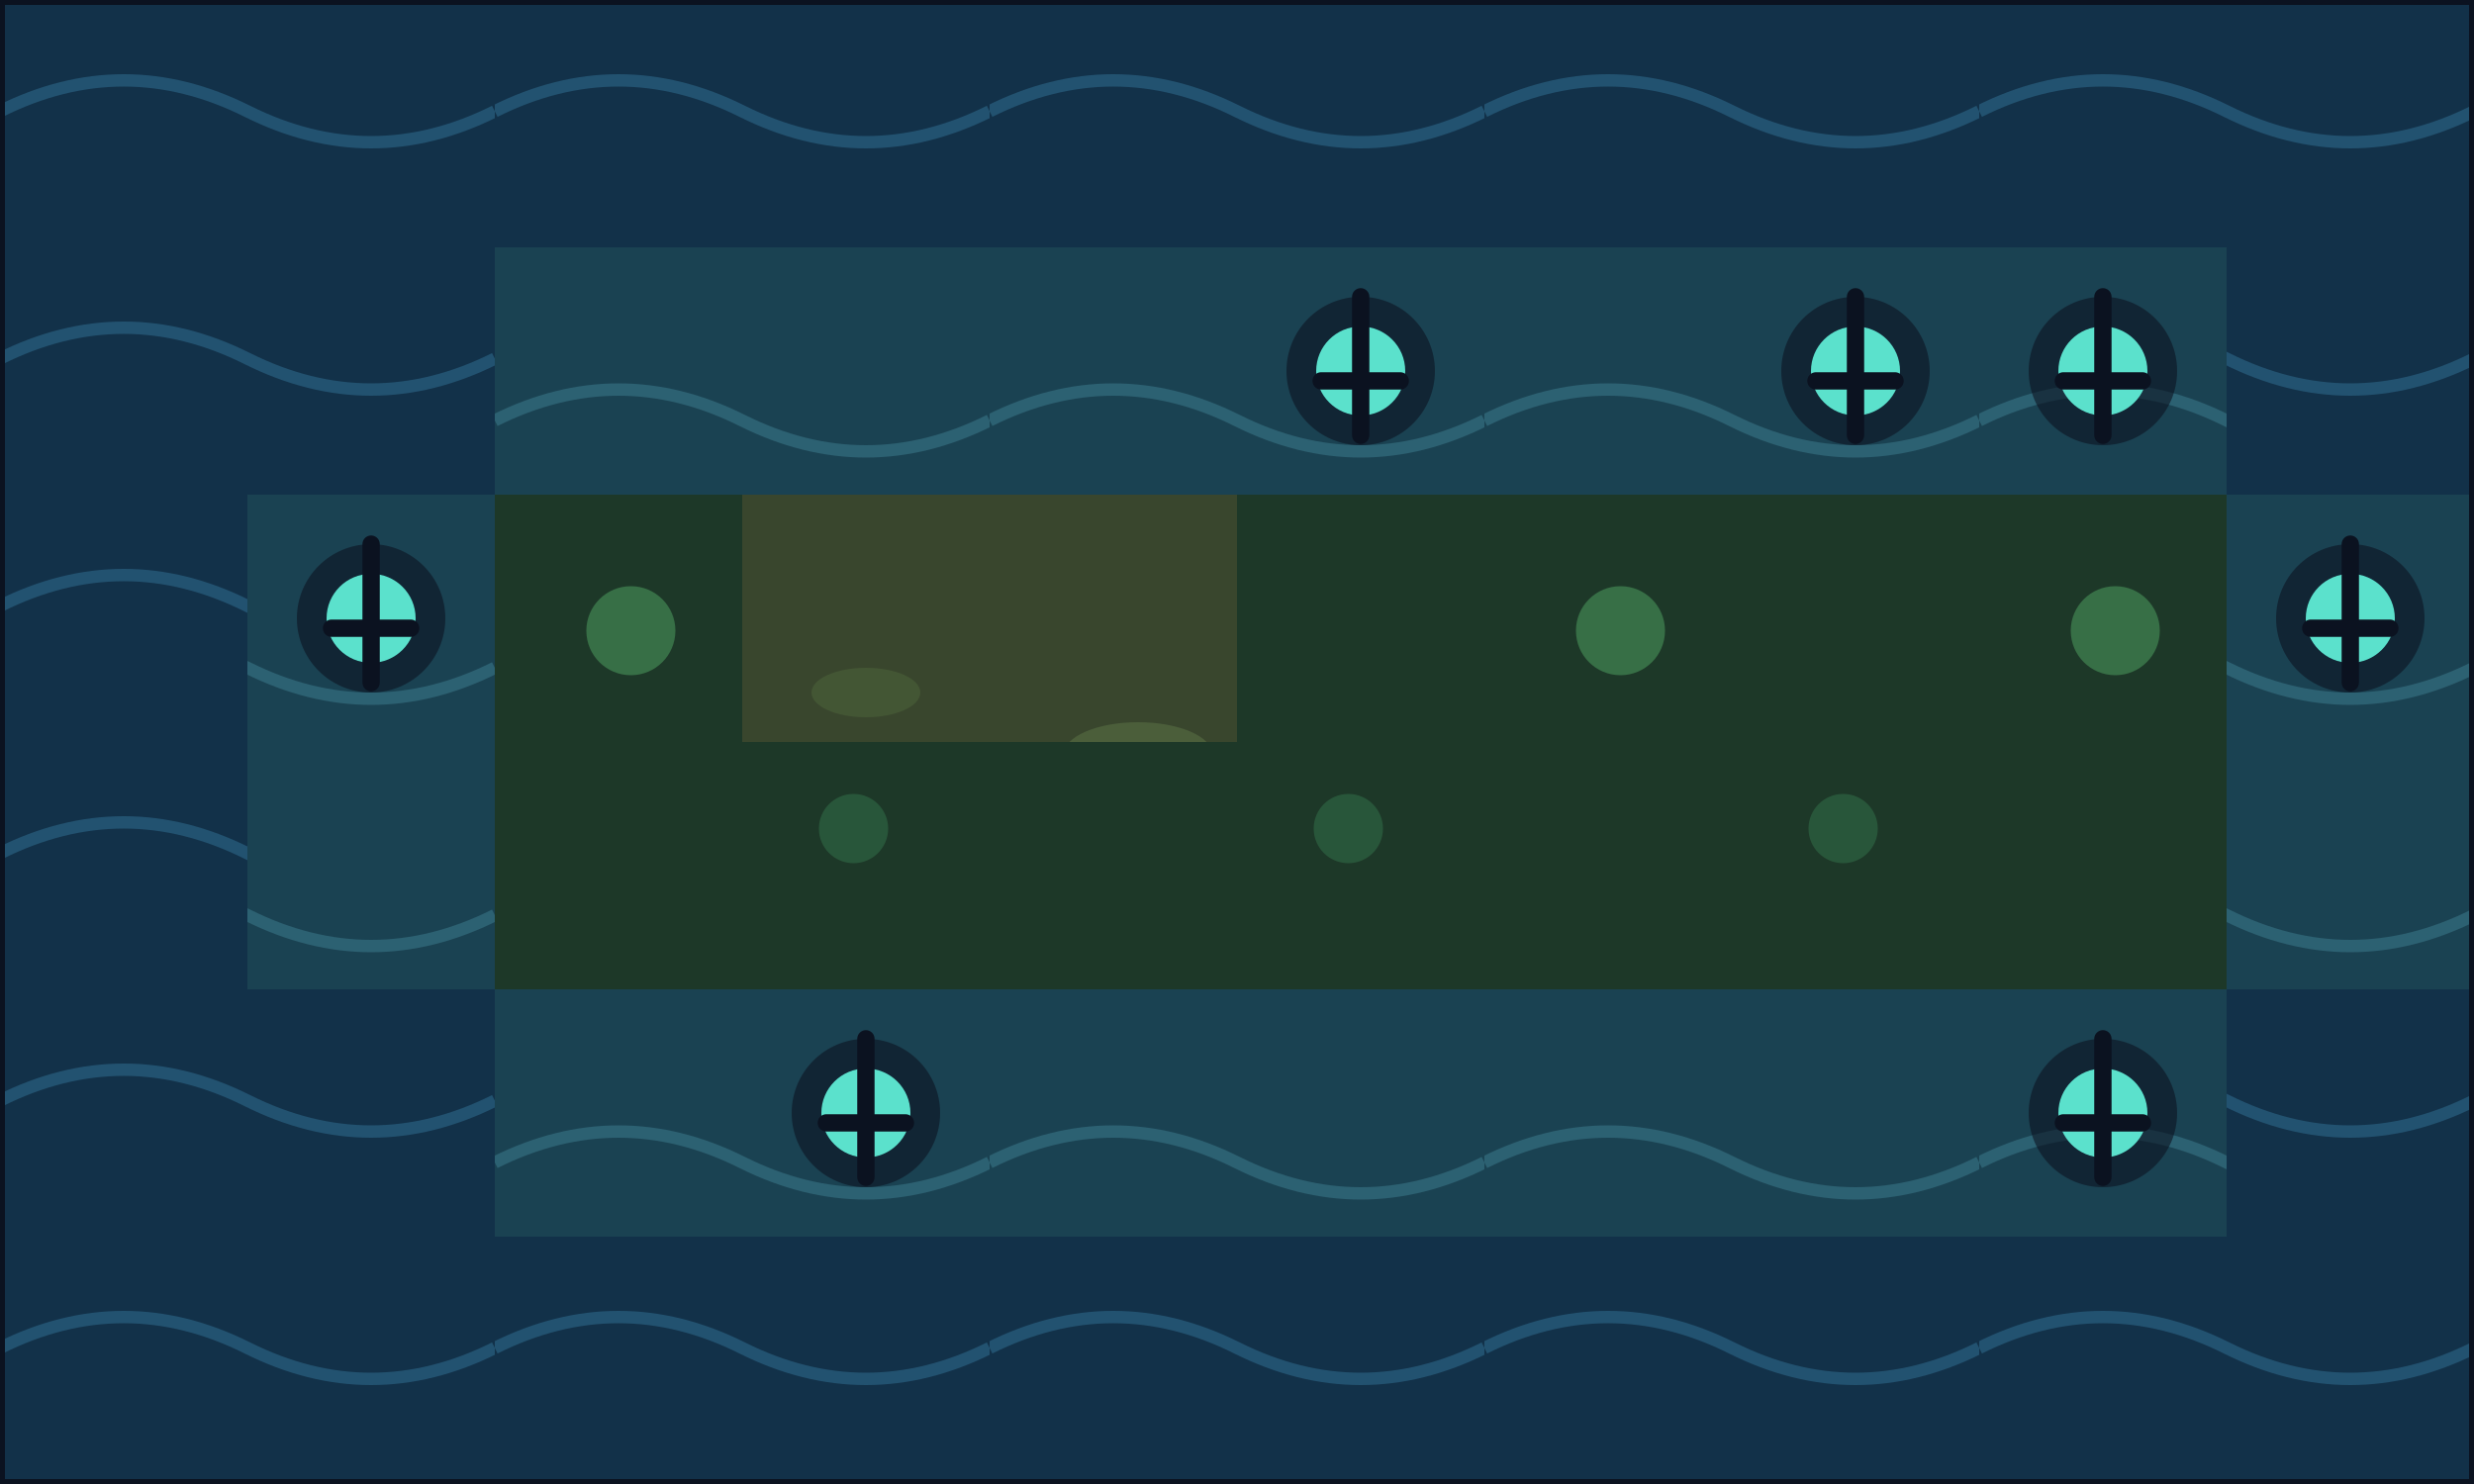
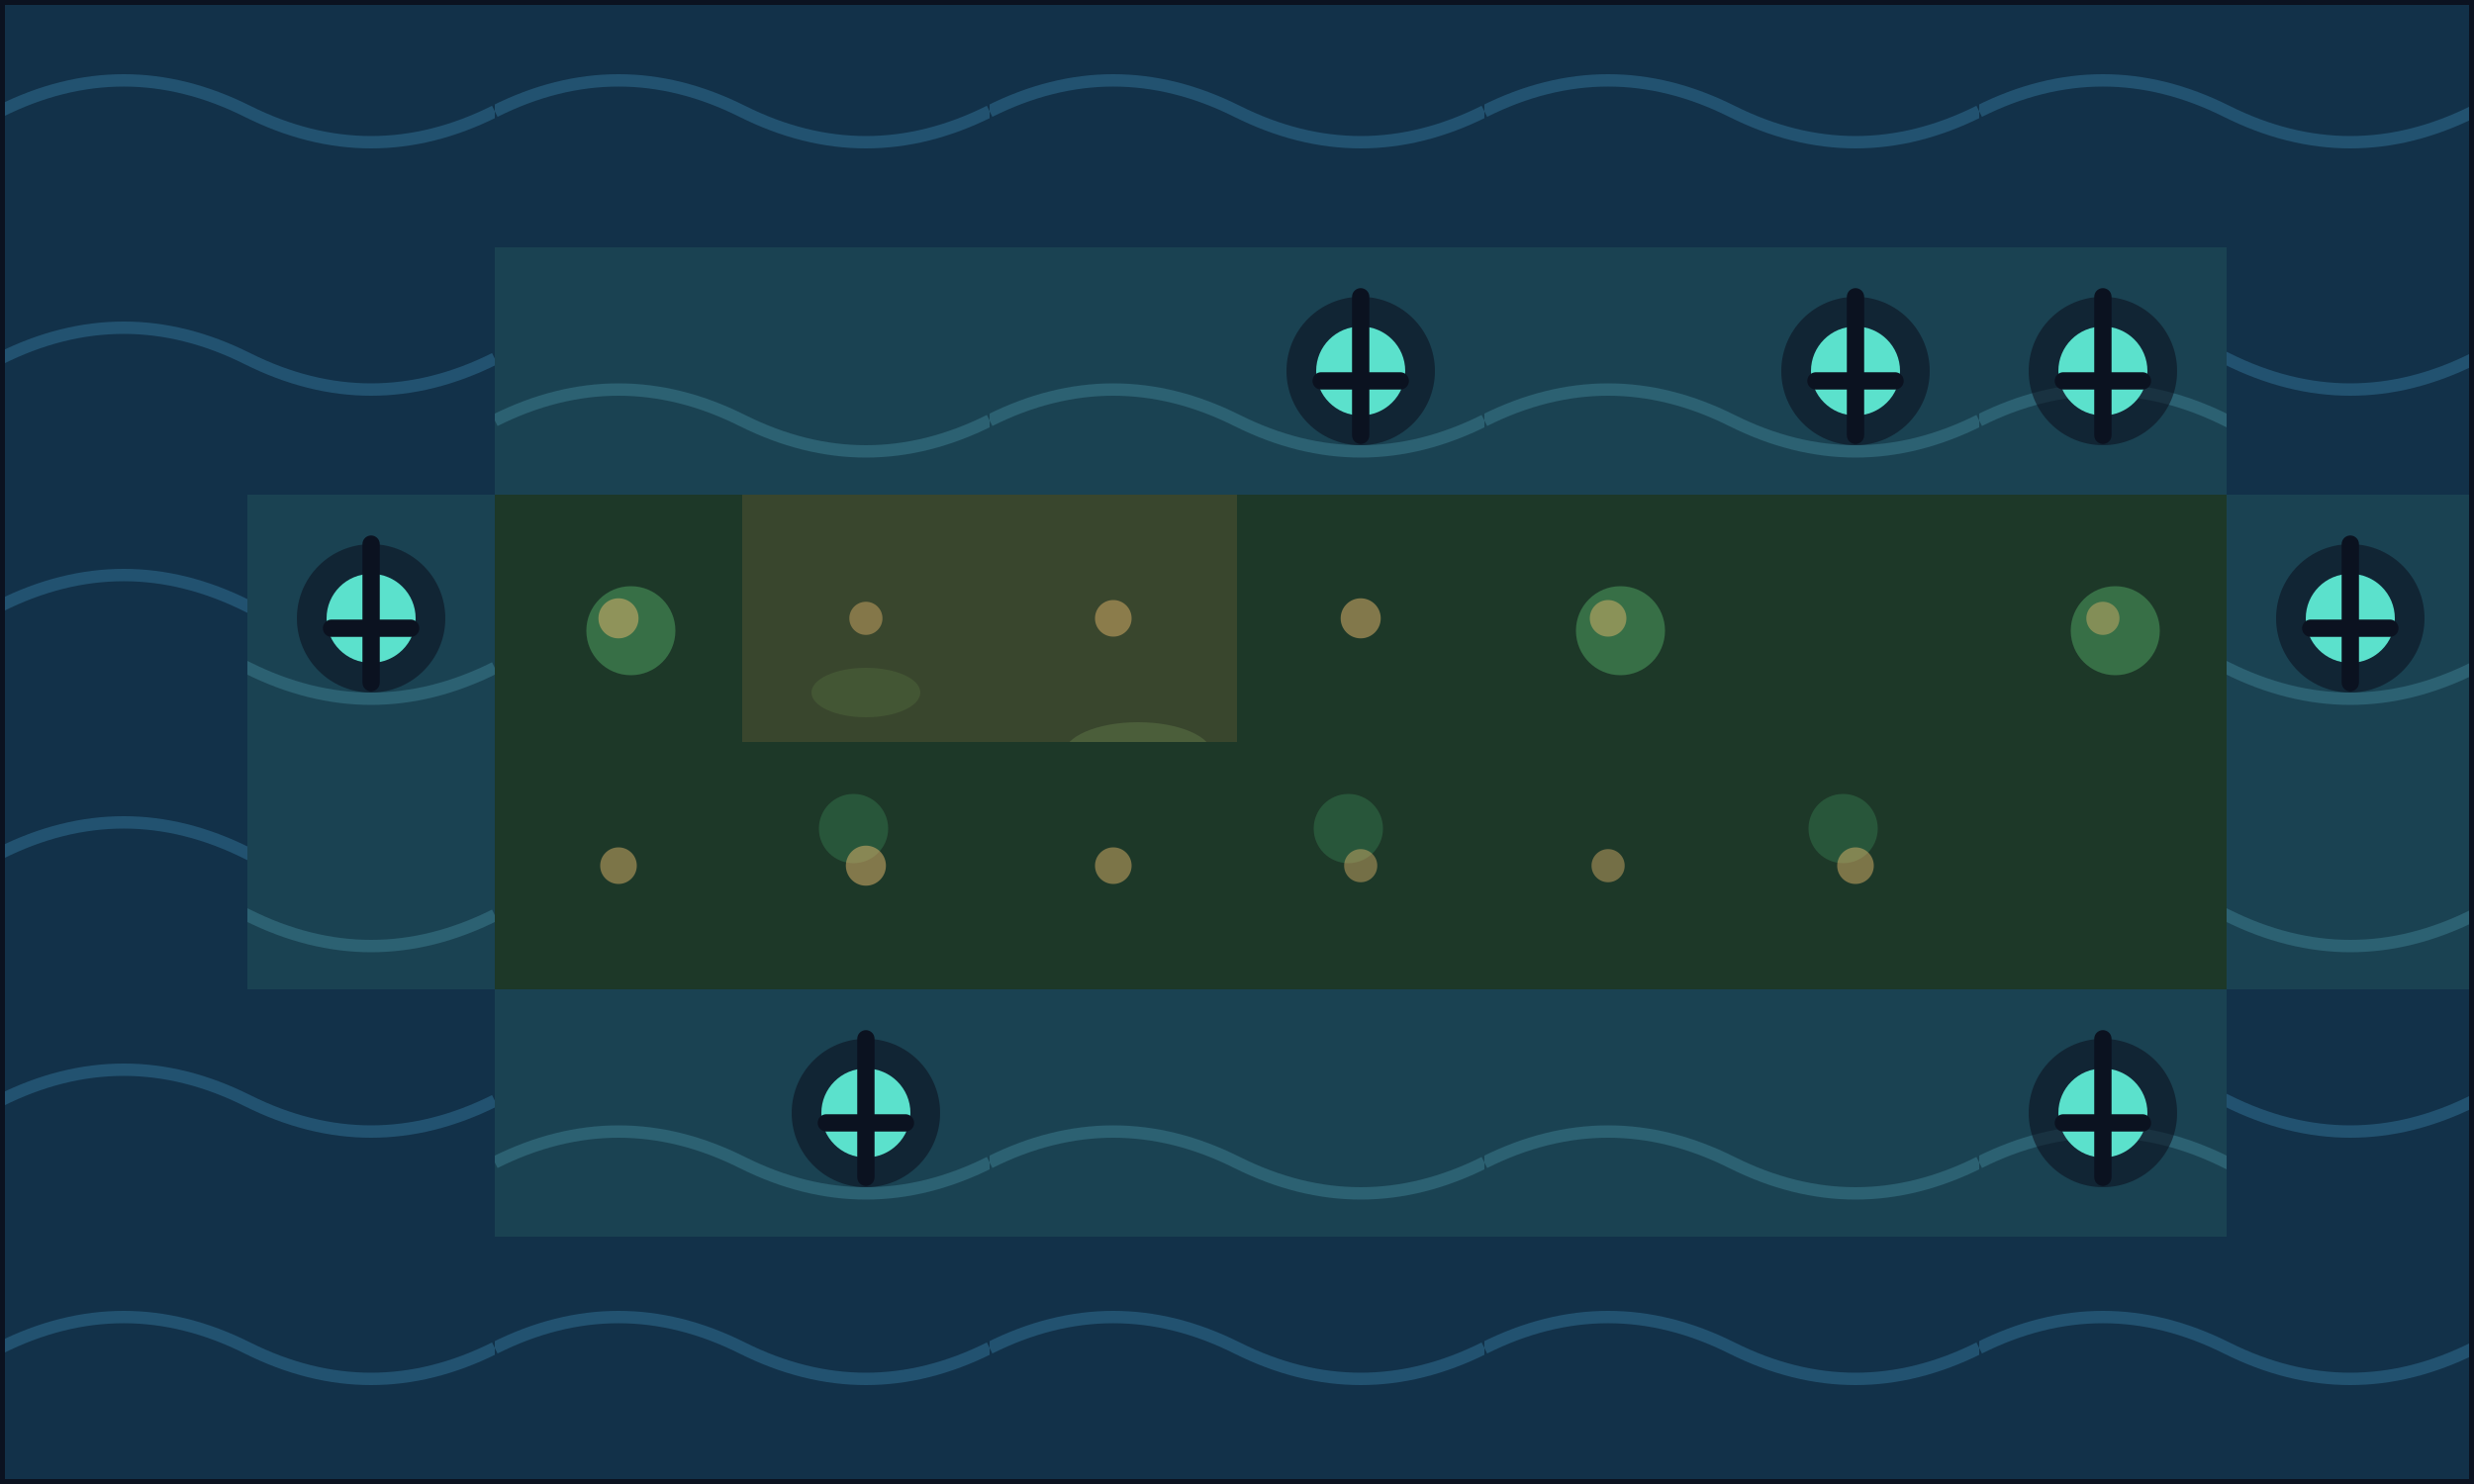
<svg xmlns="http://www.w3.org/2000/svg" viewBox="0 0 10 6" preserveAspectRatio="none">
  <defs>
    <pattern id="forest" width="2" height="2" patternUnits="userSpaceOnUse">
      <rect width="2" height="2" fill="#1d3828" />
      <circle cx=".55" cy=".55" r=".18" fill="#3d7d4d" opacity=".8" />
      <circle cx="1.45" cy="1.35" r=".14" fill="#2c6040" opacity=".75" />
    </pattern>
    <pattern id="hills" width="2" height="1.4" patternUnits="userSpaceOnUse">
      <rect width="2" height="1.4" fill="#4a4130" />
      <path d="M0 1.1 Q.5 .55 1 1.1 T2 1.1" fill="none" stroke="#75664a" stroke-width=".07" opacity=".6" />
    </pattern>
    <pattern id="mountain" width="2" height="1.5" patternUnits="userSpaceOnUse">
      <rect width="2" height="1.5" fill="#665f52" />
      <path d="M0 1.3 L.8 .2 L1.4 1.3Z" fill="#837a69" opacity=".65" />
      <path d="M.9 1.3 L1.55 .45 L2 1.3Z" fill="#514a40" opacity=".6" />
    </pattern>
    <pattern id="water" width="2" height="1" patternUnits="userSpaceOnUse">
      <rect width="2" height="1" fill="#123149" />
      <path d="M0 .45 Q.5 .2 1 .45 T2 .45" fill="none" stroke="#2f6d90" stroke-width=".05" opacity=".55" />
    </pattern>
    <pattern id="coast" width="2" height="1" patternUnits="userSpaceOnUse">
      <rect width="2" height="1" fill="#1a4252" />
      <path d="M0 .7 Q.5 .45 1 .7 T2 .7" fill="none" stroke="#3e7f91" stroke-width=".05" opacity=".5" />
    </pattern>
    <pattern id="marsh" width="2" height="1.2" patternUnits="userSpaceOnUse">
      <rect width="2" height="1.2" fill="#39462d" />
      <ellipse cx=".6" cy=".65" rx=".3" ry=".13" fill="#536840" opacity=".7" />
      <ellipse cx="1.5" cy=".4" rx=".22" ry=".1" fill="#4a6038" opacity=".6" />
    </pattern>
  </defs>
  <rect width="10" height="6" fill="#263b30" />
  <rect x="0" y="0" width="1.01" height="1.01" fill="url(#water)" />
  <rect x="1" y="0" width="1.01" height="1.01" fill="url(#water)" />
  <rect x="2" y="0" width="1.01" height="1.01" fill="url(#water)" />
  <rect x="3" y="0" width="1.01" height="1.01" fill="url(#water)" />
  <rect x="4" y="0" width="1.01" height="1.01" fill="url(#water)" />
  <rect x="5" y="0" width="1.01" height="1.01" fill="url(#water)" />
  <rect x="6" y="0" width="1.01" height="1.01" fill="url(#water)" />
  <rect x="7" y="0" width="1.01" height="1.01" fill="url(#water)" />
  <rect x="8" y="0" width="1.01" height="1.01" fill="url(#water)" />
  <rect x="9" y="0" width="1.01" height="1.01" fill="url(#water)" />
  <rect x="0" y="1" width="1.01" height="1.01" fill="url(#water)" />
  <rect x="1" y="1" width="1.01" height="1.01" fill="url(#water)" />
  <rect x="2" y="1" width="1.01" height="1.01" fill="url(#coast)" />
  <rect x="3" y="1" width="1.01" height="1.01" fill="url(#coast)" />
  <rect x="4" y="1" width="1.01" height="1.01" fill="url(#coast)" />
  <rect x="5" y="1" width="1.01" height="1.01" fill="url(#coast)" />
  <rect x="6" y="1" width="1.01" height="1.01" fill="url(#coast)" />
  <rect x="7" y="1" width="1.01" height="1.01" fill="url(#coast)" />
  <rect x="8" y="1" width="1.01" height="1.01" fill="url(#coast)" />
  <rect x="9" y="1" width="1.01" height="1.01" fill="url(#water)" />
  <rect x="0" y="2" width="1.01" height="1.01" fill="url(#water)" />
  <rect x="1" y="2" width="1.01" height="1.01" fill="url(#coast)" />
  <rect x="2" y="2" width="1.01" height="1.01" fill="url(#forest)" />
  <rect x="3" y="2" width="1.01" height="1.01" fill="url(#marsh)" />
  <rect x="4" y="2" width="1.01" height="1.01" fill="url(#marsh)" />
  <rect x="5" y="2" width="1.01" height="1.01" fill="url(#forest)" />
  <rect x="6" y="2" width="1.01" height="1.01" fill="url(#forest)" />
  <rect x="7" y="2" width="1.01" height="1.01" fill="url(#forest)" />
  <rect x="8" y="2" width="1.01" height="1.01" fill="url(#forest)" />
  <rect x="9" y="2" width="1.01" height="1.01" fill="url(#coast)" />
  <rect x="0" y="3" width="1.01" height="1.01" fill="url(#water)" />
  <rect x="1" y="3" width="1.01" height="1.01" fill="url(#coast)" />
  <rect x="2" y="3" width="1.01" height="1.01" fill="url(#forest)" />
  <rect x="3" y="3" width="1.01" height="1.01" fill="url(#forest)" />
  <rect x="4" y="3" width="1.01" height="1.01" fill="url(#forest)" />
  <rect x="5" y="3" width="1.01" height="1.01" fill="url(#forest)" />
  <rect x="6" y="3" width="1.01" height="1.01" fill="url(#forest)" />
  <rect x="7" y="3" width="1.01" height="1.01" fill="url(#forest)" />
  <rect x="8" y="3" width="1.01" height="1.01" fill="url(#forest)" />
  <rect x="9" y="3" width="1.01" height="1.01" fill="url(#coast)" />
  <rect x="0" y="4" width="1.01" height="1.01" fill="url(#water)" />
  <rect x="1" y="4" width="1.01" height="1.01" fill="url(#water)" />
  <rect x="2" y="4" width="1.01" height="1.01" fill="url(#coast)" />
  <rect x="3" y="4" width="1.01" height="1.01" fill="url(#coast)" />
  <rect x="4" y="4" width="1.01" height="1.01" fill="url(#coast)" />
  <rect x="5" y="4" width="1.01" height="1.01" fill="url(#coast)" />
  <rect x="6" y="4" width="1.01" height="1.01" fill="url(#coast)" />
  <rect x="7" y="4" width="1.01" height="1.01" fill="url(#coast)" />
  <rect x="8" y="4" width="1.01" height="1.01" fill="url(#coast)" />
  <rect x="9" y="4" width="1.01" height="1.01" fill="url(#water)" />
  <rect x="0" y="5" width="1.01" height="1.01" fill="url(#water)" />
  <rect x="1" y="5" width="1.01" height="1.01" fill="url(#water)" />
  <rect x="2" y="5" width="1.01" height="1.01" fill="url(#water)" />
  <rect x="3" y="5" width="1.01" height="1.01" fill="url(#water)" />
  <rect x="4" y="5" width="1.01" height="1.01" fill="url(#water)" />
  <rect x="5" y="5" width="1.01" height="1.01" fill="url(#water)" />
  <rect x="6" y="5" width="1.01" height="1.01" fill="url(#water)" />
  <rect x="7" y="5" width="1.01" height="1.01" fill="url(#water)" />
  <rect x="8" y="5" width="1.01" height="1.01" fill="url(#water)" />
  <rect x="9" y="5" width="1.01" height="1.01" fill="url(#water)" />
+   <circle cx="2.50" cy="2.50" r="0.081" fill="#e8b86d" opacity="0.50" />
+   <circle cx="3.50" cy="2.50" r="0.067" fill="#e8b86d" opacity="0.43" />
+   <circle cx="4.50" cy="2.50" r="0.074" fill="#e8b86d" opacity="0.47" />
+   <circle cx="5.50" cy="2.50" r="0.081" fill="#e8b86d" opacity="0.50" />
+   <circle cx="6.50" cy="2.50" r="0.074" fill="#e8b86d" opacity="0.47" />
+   <circle cx="8.50" cy="2.50" r="0.067" fill="#e8b86d" opacity="0.43" />
+   <circle cx="2.50" cy="3.50" r="0.074" fill="#e8b86d" opacity="0.47" />
+   <circle cx="3.50" cy="3.50" r="0.081" fill="#e8b86d" opacity="0.50" />
+   <circle cx="4.50" cy="3.50" r="0.074" fill="#e8b86d" opacity="0.47" />
+   <circle cx="5.50" cy="3.50" r="0.067" fill="#e8b86d" opacity="0.43" />
+   <circle cx="6.50" cy="3.50" r="0.067" fill="#e8b86d" opacity="0.43" />
+   <circle cx="7.50" cy="3.50" r="0.074" fill="#e8b86d" opacity="0.47" />
  <circle cx="5.5" cy="1.5" r=".3" fill="#0b1220" opacity=".6" />
  <circle cx="5.5" cy="1.5" r=".18" fill="#5eead4" opacity=".95" />
  <path d="M5.5 1.2 V1.76 M5.34 1.54 H5.66" stroke="#0b1220" stroke-width=".07" stroke-linecap="round" />
  <circle cx="7.5" cy="1.5" r=".3" fill="#0b1220" opacity=".6" />
  <circle cx="7.5" cy="1.5" r=".18" fill="#5eead4" opacity=".95" />
  <path d="M7.5 1.2 V1.76 M7.34 1.54 H7.66" stroke="#0b1220" stroke-width=".07" stroke-linecap="round" />
  <circle cx="8.5" cy="1.5" r=".3" fill="#0b1220" opacity=".6" />
  <circle cx="8.5" cy="1.5" r=".18" fill="#5eead4" opacity=".95" />
  <path d="M8.5 1.2 V1.76 M8.34 1.54 H8.66" stroke="#0b1220" stroke-width=".07" stroke-linecap="round" />
  <circle cx="1.5" cy="2.5" r=".3" fill="#0b1220" opacity=".6" />
  <circle cx="1.5" cy="2.5" r=".18" fill="#5eead4" opacity=".95" />
  <path d="M1.5 2.2 V2.76 M1.34 2.54 H1.66" stroke="#0b1220" stroke-width=".07" stroke-linecap="round" />
  <circle cx="9.5" cy="2.5" r=".3" fill="#0b1220" opacity=".6" />
  <circle cx="9.5" cy="2.5" r=".18" fill="#5eead4" opacity=".95" />
  <path d="M9.5 2.2 V2.76 M9.34 2.54 H9.66" stroke="#0b1220" stroke-width=".07" stroke-linecap="round" />
  <circle cx="3.5" cy="4.5" r=".3" fill="#0b1220" opacity=".6" />
  <circle cx="3.5" cy="4.5" r=".18" fill="#5eead4" opacity=".95" />
  <path d="M3.5 4.2 V4.76 M3.34 4.54 H3.66" stroke="#0b1220" stroke-width=".07" stroke-linecap="round" />
  <circle cx="8.5" cy="4.5" r=".3" fill="#0b1220" opacity=".6" />
  <circle cx="8.5" cy="4.5" r=".18" fill="#5eead4" opacity=".95" />
  <path d="M8.5 4.2 V4.76 M8.34 4.54 H8.66" stroke="#0b1220" stroke-width=".07" stroke-linecap="round" />
  <path d="M0 0H10V6H0Z" fill="none" stroke="#0b1220" stroke-width=".04" />
</svg>
